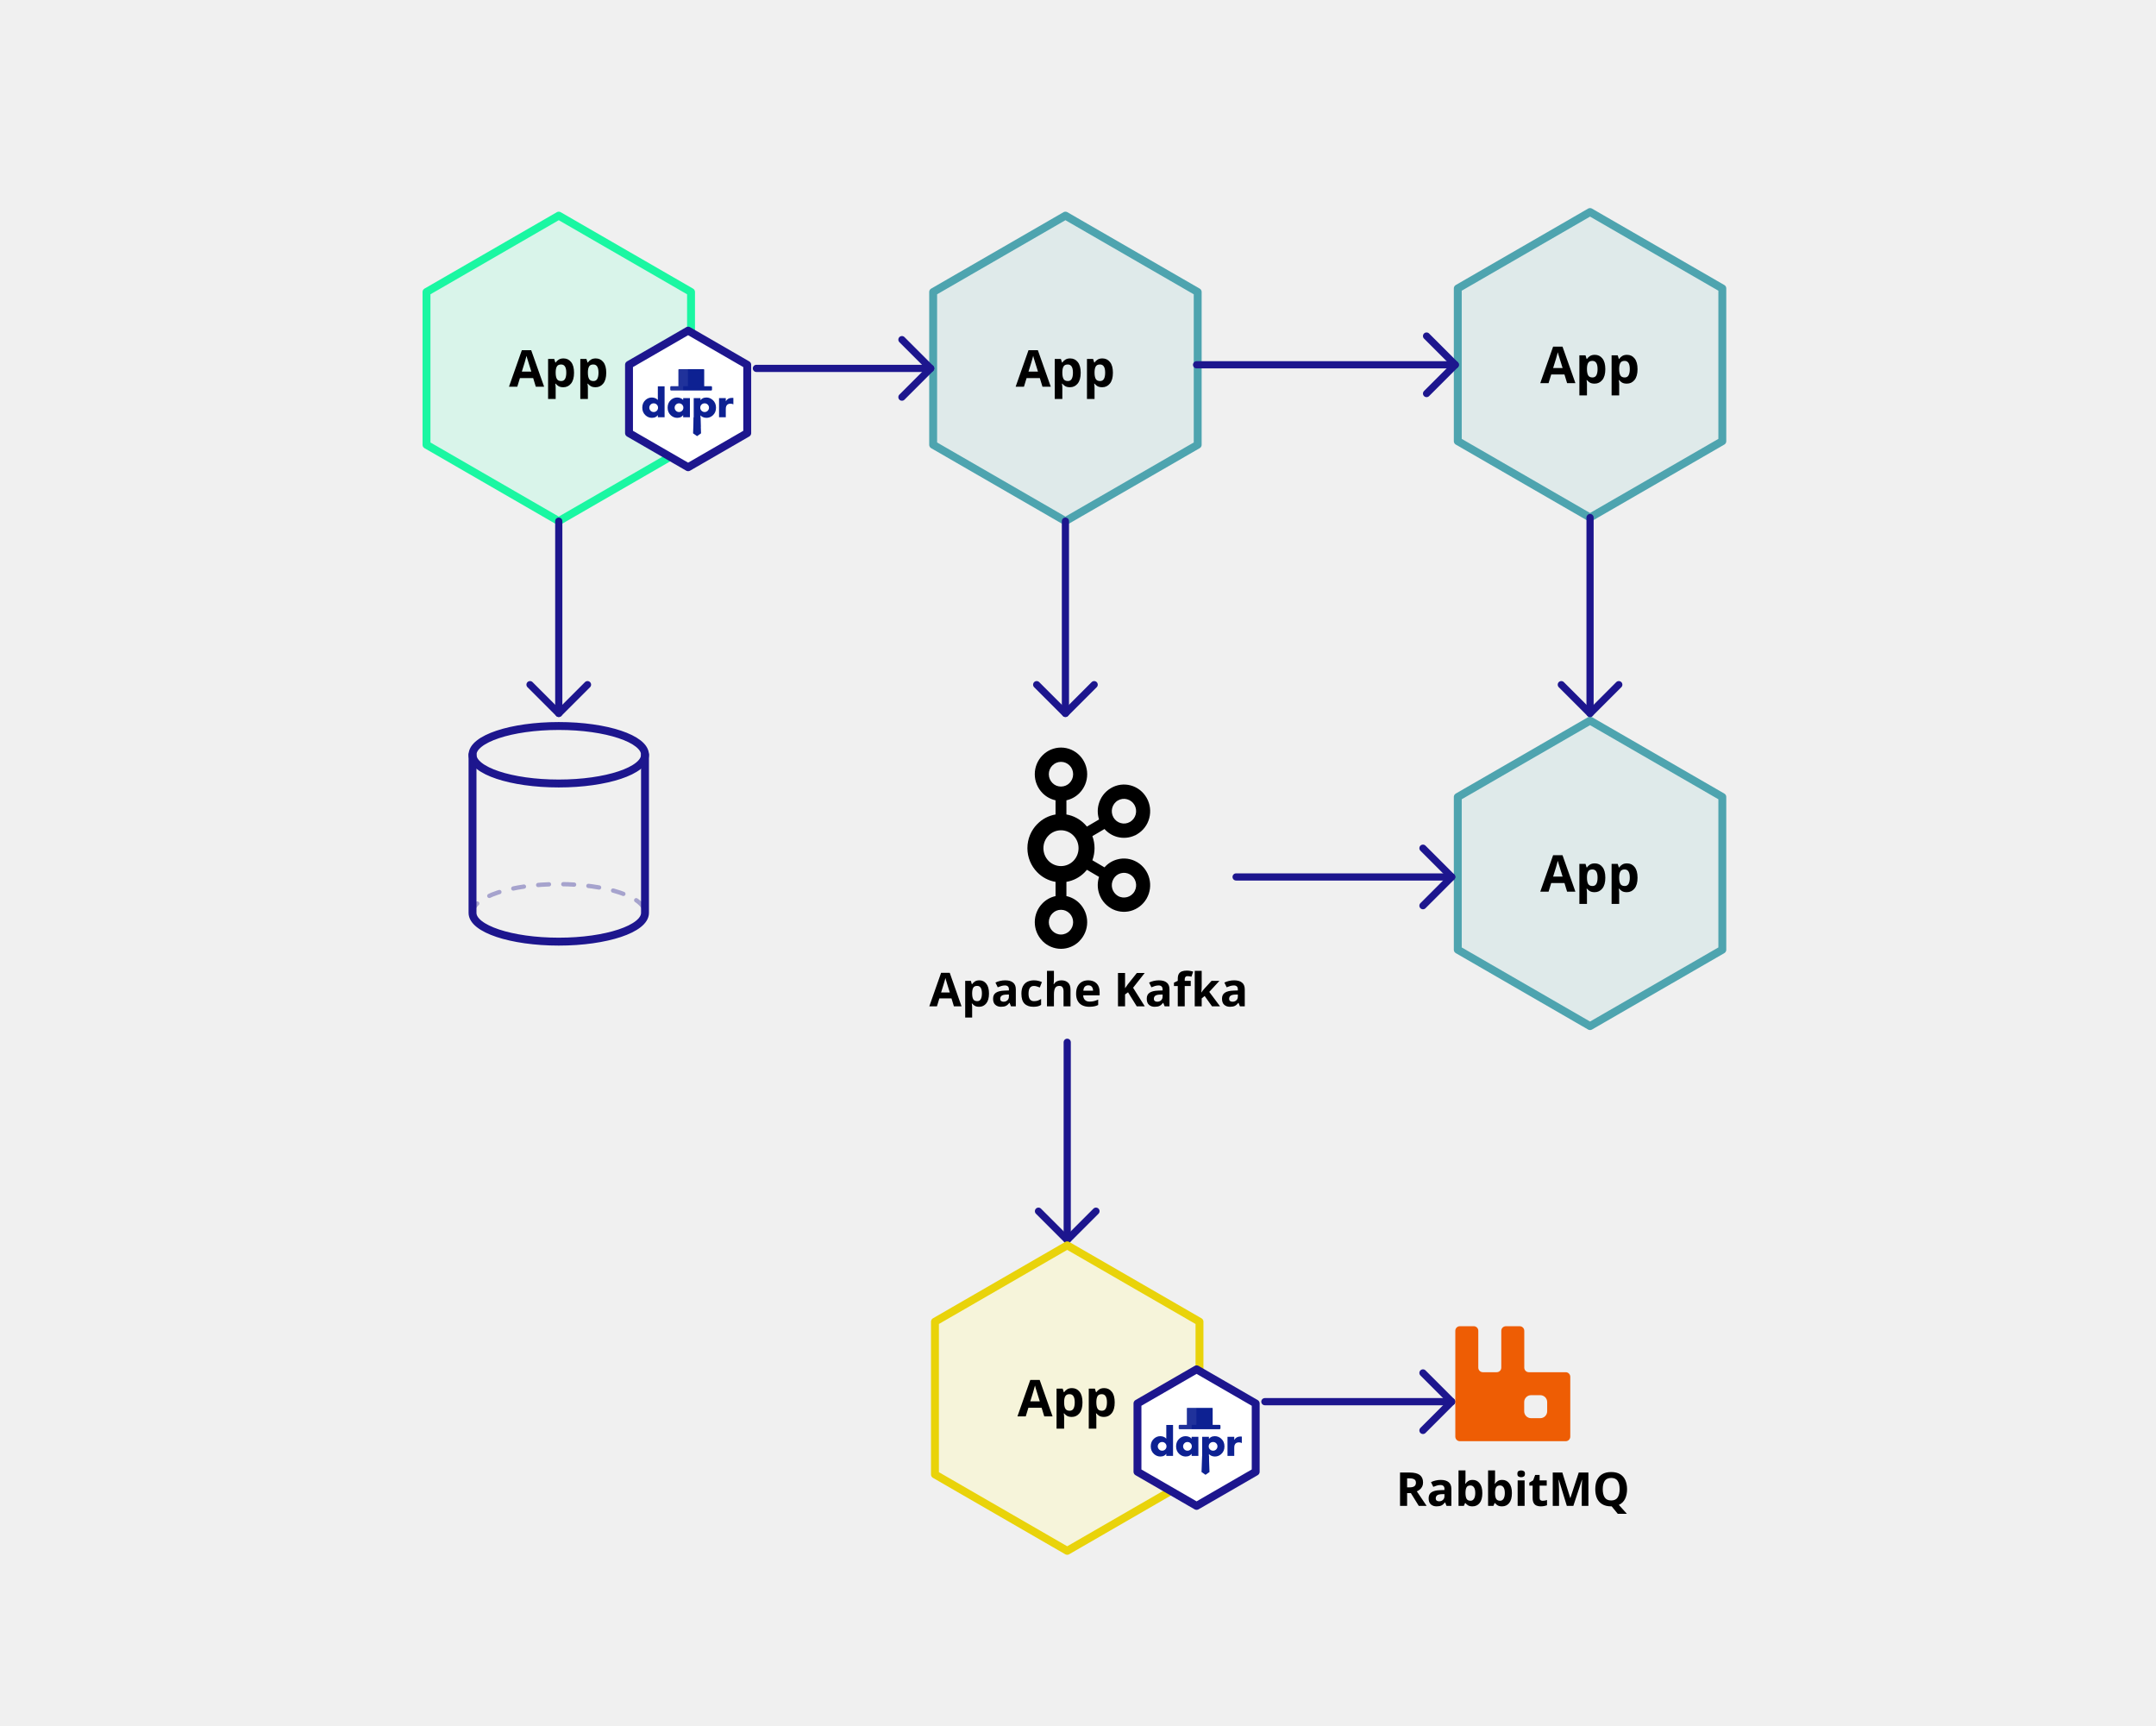
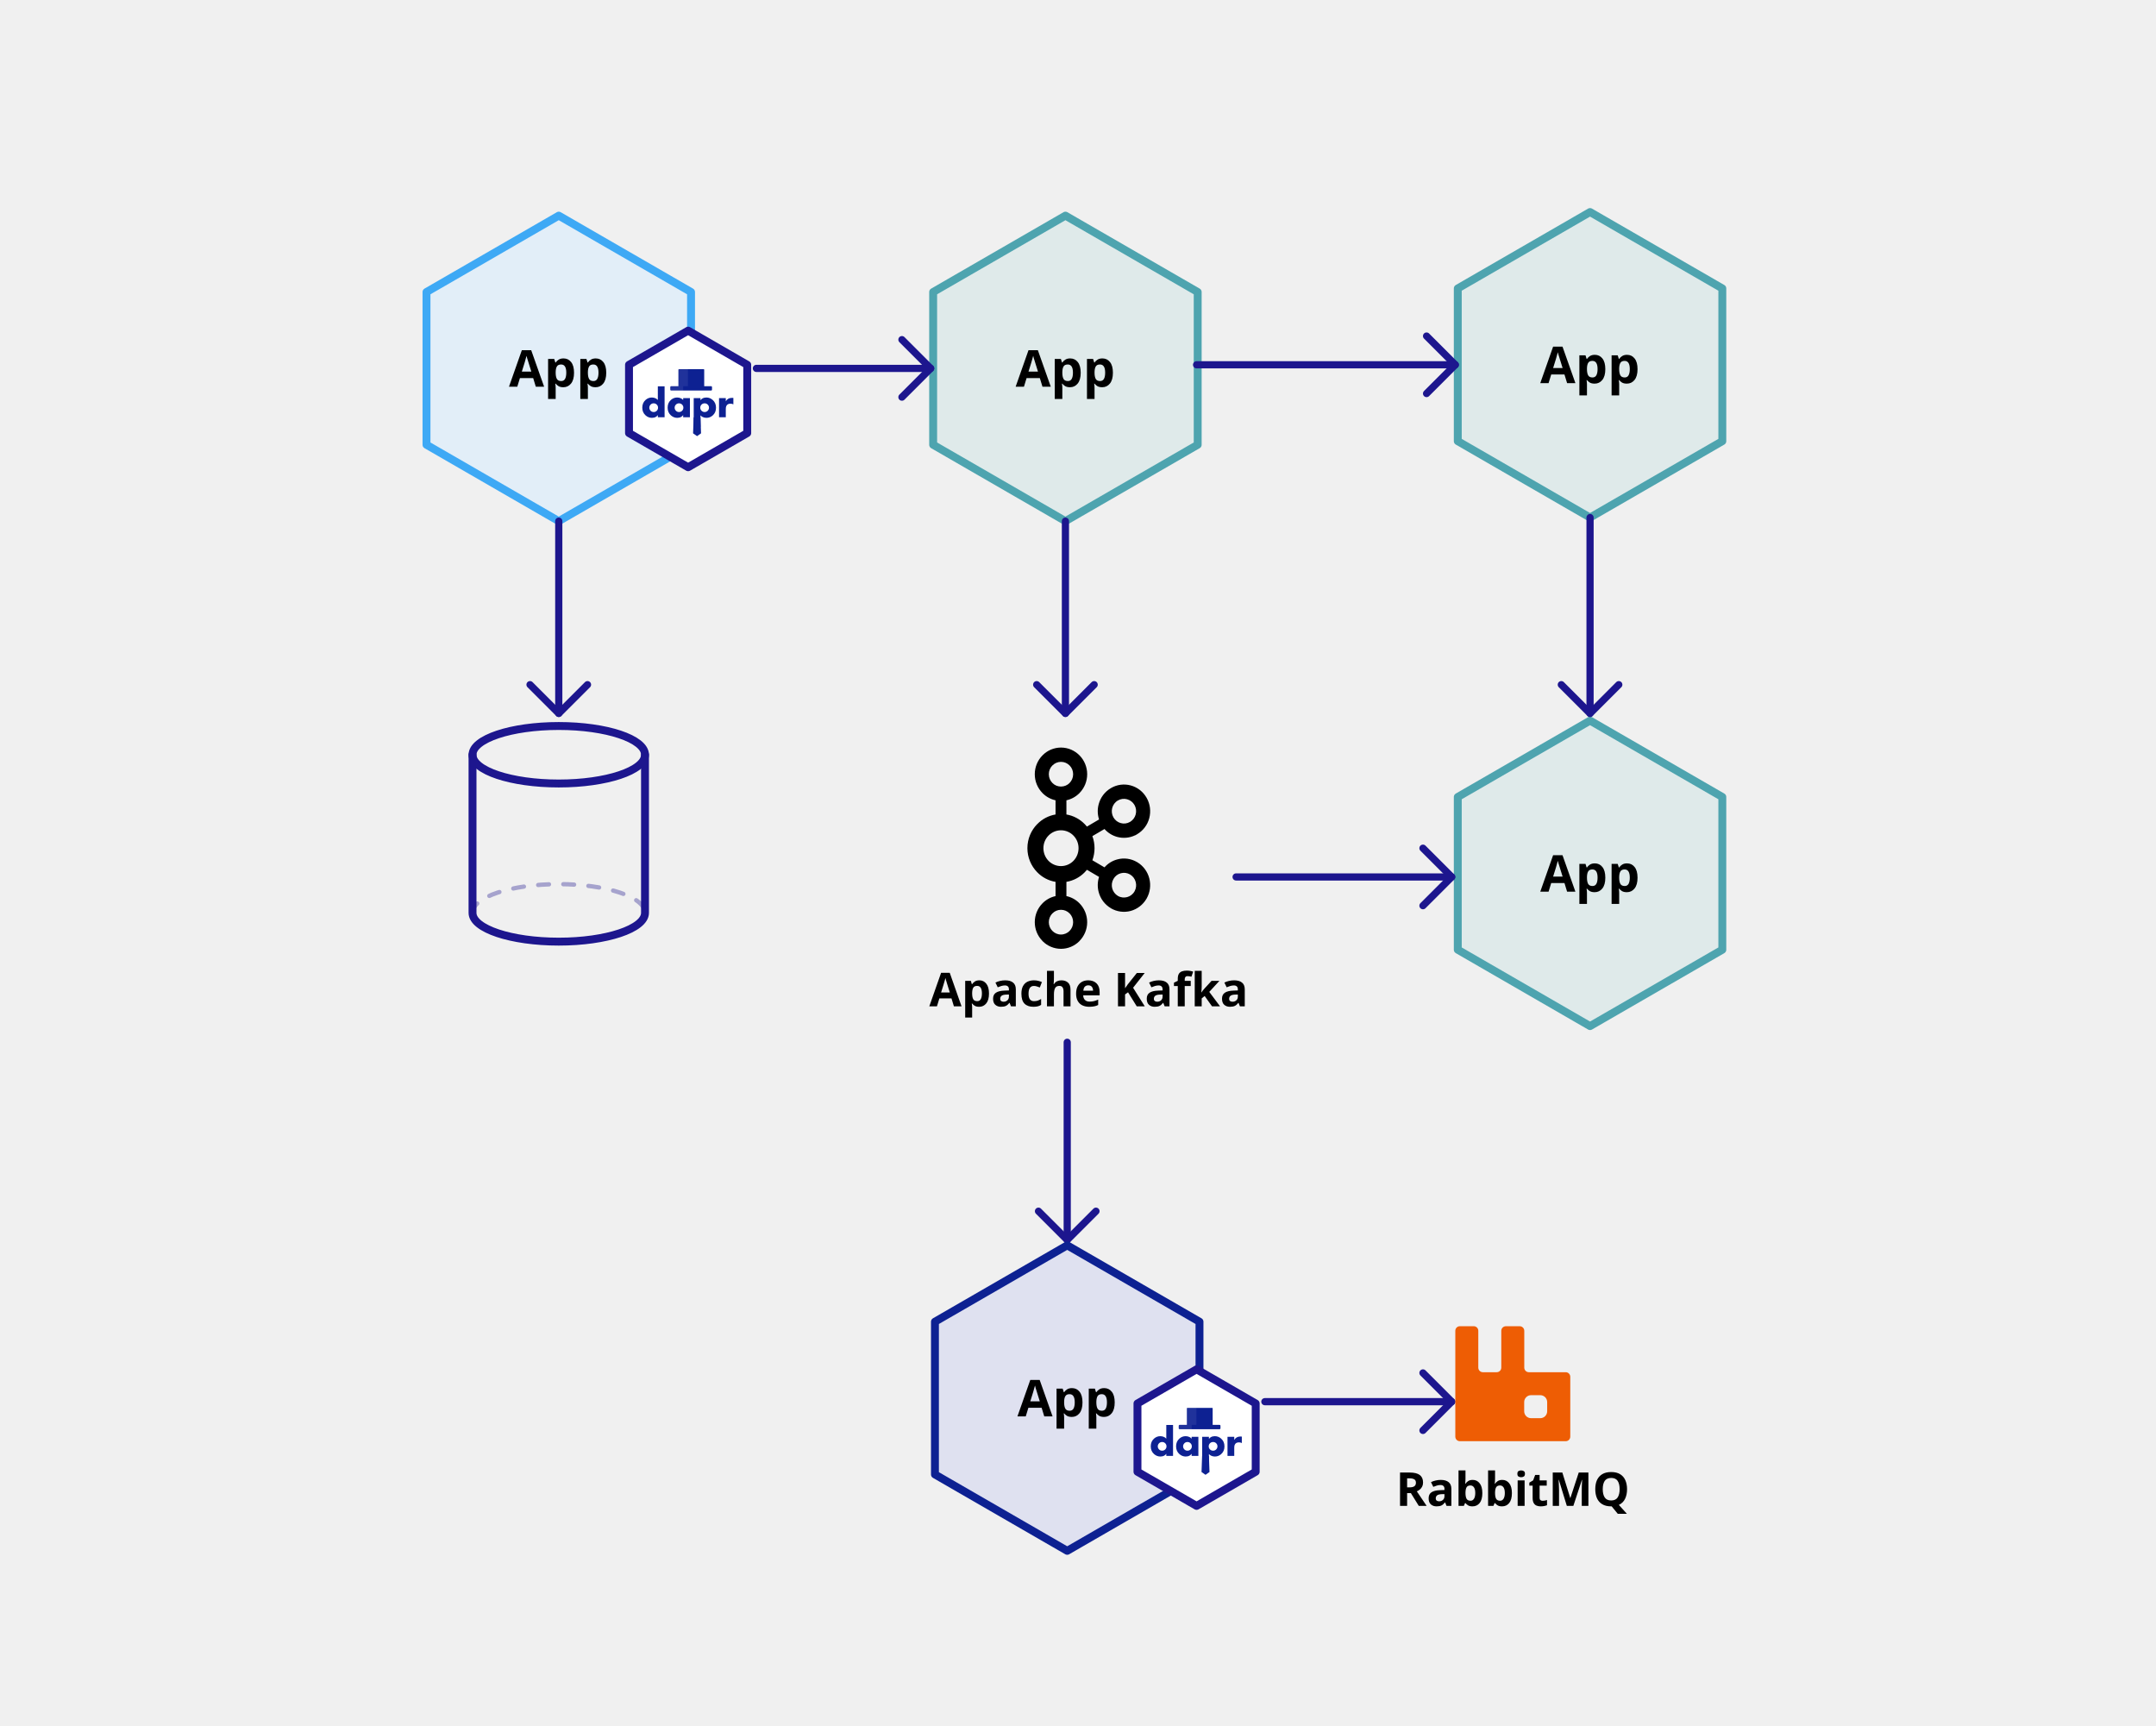
<svg xmlns="http://www.w3.org/2000/svg" width="600" height="480" viewBox="0 0 600 480" font-family="&quot;Noto Sans&quot;, Arial, Helvetica, sans-serif">
  <defs>
    <symbol id="value-prop-icon-apachekafka" viewBox="0 0 24 24">
      <path d="M9.71 2.136a1.43 1.43 0 0 0-2.047 0h-.007a1.48 1.48 0 0 0-.421 1.042c0 .41.161.777.422 1.039l.007.007c.257.264.616.426 1.019.426.404 0 .766-.162 1.027-.426l.003-.007c.261-.262.421-.629.421-1.039 0-.408-.159-.777-.421-1.042H9.71zM8.683 22.295c.404 0 .766-.167 1.027-.429l.003-.008c.261-.261.421-.631.421-1.036 0-.41-.159-.778-.421-1.044H9.71a1.42 1.42 0 0 0-1.027-.432 1.4 1.4 0 0 0-1.02.432h-.007c-.26.266-.422.634-.422 1.044 0 .406.161.775.422 1.036l.007.008c.258.262.617.429 1.02.429zm7.89-4.462c.359-.096.683-.33.882-.684l.027-.052a1.47 1.47 0 0 0 .114-1.067 1.454 1.454 0 0 0-.675-.896l-.021-.014a1.425 1.425 0 0 0-1.078-.132c-.36.091-.684.335-.881.686-.2.349-.241.75-.146 1.119.099.363.33.691.675.896h.002c.346.203.737.239 1.101.144zm-6.405-7.342a2.083 2.083 0 0 0-1.485-.627c-.58 0-1.103.242-1.482.627-.378.385-.612.916-.612 1.507s.233 1.124.612 1.514a2.08 2.08 0 0 0 2.967 0c.379-.39.612-.923.612-1.514s-.233-1.122-.612-1.507zm-.835-2.51c.843.141 1.6.552 2.178 1.144h.004c.092.093.182.196.265.299l1.446-.851a3.176 3.176 0 0 1-.047-1.808 3.149 3.149 0 0 1 1.456-1.926l.025-.016a3.062 3.062 0 0 1 2.345-.306c.77.21 1.465.721 1.898 1.482v.002c.431.757.518 1.626.313 2.408a3.145 3.145 0 0 1-1.456 1.928l-.198.118h-.02a3.095 3.095 0 0 1-2.154.201 3.127 3.127 0 0 1-1.514-.944l-1.444.848a4.162 4.162 0 0 1 0 2.879l1.444.846c.413-.47.939-.789 1.514-.944a3.041 3.041 0 0 1 2.371.319l.048.023v.002a3.17 3.17 0 0 1 1.408 1.906 3.215 3.215 0 0 1-.313 2.405l-.026.053-.003-.005a3.147 3.147 0 0 1-1.867 1.436 3.096 3.096 0 0 1-2.371-.318v-.006a3.156 3.156 0 0 1-1.456-1.927 3.175 3.175 0 0 1 .047-1.805l-1.446-.848a3.905 3.905 0 0 1-.265.294l-.004.005a3.938 3.938 0 0 1-2.178 1.138v1.699a3.09 3.09 0 0 1 1.56.862l.002.004c.565.572.914 1.368.914 2.243 0 .873-.35 1.664-.914 2.239l-.002.009a3.1 3.1 0 0 1-2.21.931 3.1 3.1 0 0 1-2.206-.93h-.002v-.009a3.186 3.186 0 0 1-.916-2.239c0-.875.35-1.672.916-2.243v-.004h.002a3.1 3.1 0 0 1 1.558-.862v-1.699a3.926 3.926 0 0 1-2.176-1.138l-.006-.005a4.098 4.098 0 0 1-1.173-2.874c0-1.122.452-2.136 1.173-2.872h.006a3.947 3.947 0 0 1 2.176-1.144V6.289a3.137 3.137 0 0 1-1.558-.864h-.002v-.004a3.192 3.192 0 0 1-.916-2.243c0-.871.35-1.669.916-2.243l.002-.002A3.084 3.084 0 0 1 8.683 0c.861 0 1.641.355 2.21.932v.002h.002c.565.574.914 1.372.914 2.243 0 .876-.35 1.667-.914 2.243l-.002.005a3.142 3.142 0 0 1-1.56.864v1.692zm8.121-1.129l-.012-.019a1.452 1.452 0 0 0-.87-.668 1.43 1.43 0 0 0-1.103.146h.002c-.347.2-.58.529-.677.896-.095.365-.054.768.146 1.119l.007.009c.2.347.519.579.874.673.357.103.755.059 1.098-.144l.019-.009a1.47 1.47 0 0 0 .657-.885 1.493 1.493 0 0 0-.141-1.118" />
    </symbol>
    <symbol id="value-prop-dapr-logo" viewBox="0 0 367 270">
      <g stroke="none" stroke-width="1" fill="none" fill-rule="evenodd">
        <path d="M89.792,193.509 L62.9,193.509 L62.9,185.064 C60.331,188.289 57.735,190.639 55.111,192.115 C50.52,194.684 45.3,195.968 39.452,195.968 C29.996,195.968 21.579,192.716 14.2,186.212 C5.4,178.45 1,168.175 1,155.385 C1,142.376 5.509,131.991 14.528,124.23 C21.688,118.054 29.914,114.965 39.206,114.965 C44.617,114.965 49.7,116.113 54.455,118.409 C57.188,119.721 60.003,121.88 62.9,124.886 L62.9,70.365 L89.792,70.365 L89.792,193.509 Z M63.72,155.467 C63.72,150.657 62.026,146.571 58.637,143.21 C55.248,139.848 51.149,138.168 46.339,138.168 C40.982,138.168 36.582,140.19 33.139,144.235 C30.351,147.514 28.958,151.258 28.958,155.467 C28.958,159.676 30.351,163.42 33.139,166.699 C36.528,170.744 40.928,172.766 46.339,172.766 C51.203,172.766 55.316,171.099 58.678,167.765 C62.039,164.431 63.72,160.331 63.72,155.467 Z M190.65,193.509 L163.758,193.509 L163.758,185.064 C161.189,188.289 158.593,190.639 155.97,192.115 C151.378,194.684 146.159,195.968 140.31,195.968 C130.854,195.968 122.437,192.716 115.058,186.212 C106.258,178.45 101.858,168.175 101.858,155.385 C101.858,142.376 106.368,131.991 115.386,124.23 C122.546,118.054 130.772,114.965 140.064,114.965 C145.475,114.965 150.558,116.113 155.314,118.409 C158.047,119.721 160.862,121.88 163.758,124.886 L163.758,117.425 L190.65,117.425 L190.65,193.509 Z M164.578,155.467 C164.578,150.657 162.884,146.571 159.495,143.21 C156.106,139.848 152.007,138.168 147.197,138.168 C141.841,138.168 137.441,140.19 133.997,144.235 C131.21,147.514 129.816,151.258 129.816,155.467 C129.816,159.676 131.21,163.42 133.997,166.699 C137.386,170.744 141.786,172.766 147.197,172.766 C152.062,172.766 156.175,171.099 159.536,167.765 C162.898,164.431 164.578,160.331 164.578,155.467 Z M294.542,155.549 C294.542,168.558 290.033,178.942 281.014,186.704 C273.854,192.88 265.628,195.968 256.336,195.968 C250.925,195.968 245.842,194.821 241.087,192.525 C238.354,191.213 235.539,189.054 232.642,186.048 L232.642,231.551 L205.75,231.551 L205.75,117.425 L232.642,117.425 L232.642,125.87 C235.047,122.699 237.643,120.349 240.431,118.819 C245.022,116.25 250.242,114.965 256.09,114.965 C265.546,114.965 273.963,118.218 281.342,124.722 C290.142,132.483 294.542,142.759 294.542,155.549 Z M266.584,155.467 C266.584,151.149 265.218,147.405 262.485,144.235 C259.042,140.19 254.614,138.168 249.203,138.168 C244.339,138.168 240.226,139.835 236.864,143.169 C233.503,146.503 231.822,150.602 231.822,155.467 C231.822,160.277 233.516,164.362 236.905,167.724 C240.294,171.085 244.393,172.766 249.203,172.766 C254.614,172.766 259.014,170.744 262.403,166.699 C265.191,163.42 266.584,159.676 266.584,155.467 Z M363.671,142.267 C359.9,140.463 356.074,139.561 352.193,139.561 C343.339,139.561 337.6,143.169 334.976,150.384 C333.992,153.007 333.5,156.533 333.5,160.96 L333.5,193.509 L306.609,193.509 L306.609,117.425 L333.5,117.425 L333.5,129.887 C336.342,125.46 339.403,122.262 342.683,120.295 C347.11,117.671 352.357,116.359 358.424,116.359 C359.845,116.359 361.594,116.441 363.671,116.605 L363.671,142.267 Z" fill="#0D2192" />
        <polygon fill="#0D2192" fill-rule="nonzero" points="205.538 194.062 232.615 194.062 234.947 257.634 219.076 268.754 203.206 257.634" />
        <rect fill="#0D2192" fill-rule="nonzero" x="144.829" y="2.279" width="102.723" height="72.294" rx="2" />
        <rect fill="#FFFFFF" fill-rule="nonzero" opacity="0.08" x="144.829" y="2.279" width="37.998" height="72.294" />
        <rect fill="#0D2192" fill-rule="nonzero" x="112.391" y="69.909" width="166.248" height="17.351" rx="3.72" />
        <rect fill="#FFFFFF" fill-rule="nonzero" opacity="0.08" x="112.391" y="69.909" width="51.438" height="21.355" />
      </g>
    </symbol>
    <symbol id="value-prop-icon-rabbitmq" viewBox="0 0 24 24">
      <path d="M23.035 9.601h-7.677a.956.956 0 01-.962-.962V.962a.956.956 0 00-.962-.956H10.56a.956.956 0 00-.962.956V8.64a.956.956 0 01-.962.962H5.762a.956.956 0 01-.961-.962V.962A.956.956 0 003.839 0H.959a.956.956 0 00-.956.962v22.076A.956.956 0 00.965 24h22.07a.956.956 0 00.962-.962V10.58a.956.956 0 00-.962-.98zm-3.86 8.152a1.437 1.437 0 01-1.437 1.443h-1.924a1.437 1.437 0 01-1.436-1.443v-1.917a1.437 1.437 0 011.436-1.443h1.924a1.437 1.437 0 011.437 1.443z" />
    </symbol>
  </defs>
  <g aria-hidden="true" stroke-linecap="round" stroke-linejoin="round">
    <g transform="translate(0.00,0.00)">
      <g>
        <g>
          <polygon points="296.50,60.00 333.31,81.25 333.31,123.75 296.50,145.00 259.69,123.75 259.69,81.25" fill="#D3E6E6" fill-opacity="0.6" stroke="#4EA4AF" stroke-width="2.2" />
          <text x="296.5" y="107.6" text-anchor="middle" font-size="14.167" font-weight="600" fill="#000000">
            <tspan x="296.5" dy="0">App</tspan>
          </text>
        </g>
        <g>
          <polygon points="442.50,59.00 479.31,80.25 479.31,122.75 442.50,144.00 405.69,122.75 405.69,80.25" fill="#D3E6E6" fill-opacity="0.6" stroke="#4EA4AF" stroke-width="2.2" />
          <text x="442.5" y="106.6" text-anchor="middle" font-size="14.167" font-weight="600" fill="#000000">
            <tspan x="442.5" dy="0">App</tspan>
          </text>
        </g>
        <g>
          <polygon points="442.50,200.50 479.31,221.75 479.31,264.25 442.50,285.50 405.69,264.25 405.69,221.75" fill="#D3E6E6" fill-opacity="0.6" stroke="#4EA4AF" stroke-width="2.2" />
          <text x="442.5" y="248.1" text-anchor="middle" font-size="14.167" font-weight="600" fill="#000000">
            <tspan x="442.5" dy="0">App</tspan>
          </text>
        </g>
        <g>
          <use href="#value-prop-icon-apachekafka" fill="#000000" x="275" y="208" width="56" height="56" />
          <text x="303" y="280" text-anchor="middle" font-size="13" font-weight="700" fill="#000000">
            <tspan x="303" dy="0">Apache Kafka</tspan>
          </text>
        </g>
        <g stroke="#1D168E" stroke-width="2" fill="none" opacity="1">
          <line x1="333" y1="101.5" x2="405" y2="101.5" />
          <polyline points="-8,-8 0,0 -8,8" opacity="1" transform="translate(405,101.5) rotate(0)" />
        </g>
        <g stroke="#1D168E" stroke-width="2" fill="none" opacity="1">
          <line x1="296.5" y1="145" x2="296.5" y2="198.5" />
          <polyline points="-8,-8 0,0 -8,8" opacity="1" transform="translate(296.5,198.5) rotate(90)" />
        </g>
        <g stroke="#1D168E" stroke-width="2" fill="none" opacity="1">
          <line x1="442.5" y1="144" x2="442.5" y2="198.5" />
          <polyline points="-8,-8 0,0 -8,8" opacity="1" transform="translate(442.5,198.5) rotate(90)" />
        </g>
        <g stroke="#1D168E" stroke-width="2" fill="none" opacity="1">
          <line x1="344" y1="244" x2="404" y2="244" />
          <polyline points="-8,-8 0,0 -8,8" opacity="1" transform="translate(404,244) rotate(0)" />
        </g>
      </g>
      <g opacity="1">
        <g>
-           <polygon points="155.50,60.00 192.31,81.25 192.31,123.75 155.50,145.00 118.69,123.75 118.69,81.25" fill="#CAF7E6" fill-opacity="0.6" stroke="#1AF7A2" stroke-width="2.2" />
+           <polygon points="155.50,60.00 192.31,81.25 192.31,123.75 155.50,145.00 118.69,123.75 118.69,81.25" fill="#D8ECFD" fill-opacity="0.6" stroke="#3EA9F5" stroke-width="2.2" />
          <text x="155.5" y="107.6" text-anchor="middle" font-size="14.167" font-weight="600" fill="#000000">
            <tspan x="155.5" dy="0">App</tspan>
          </text>
        </g>
        <g>
          <polygon points="191.50,92.00 207.95,101.50 207.95,120.50 191.50,130.00 175.05,120.50 175.05,101.50" fill="#fff" stroke="#1D168E" stroke-width="2.2" />
          <use href="#value-prop-dapr-logo" x="178.675" y="102.565" width="25.65" height="18.871" />
        </g>
      </g>
      <g stroke="#1D168E" stroke-width="2" fill="none" opacity="1">
        <line x1="210.5" y1="102.5" x2="259" y2="102.5" />
        <polyline points="-8,-8 0,0 -8,8" opacity="1" transform="translate(259,102.5) rotate(0)" />
      </g>
      <g stroke="#1D168E" stroke-width="2" fill="none" opacity="1">
        <line x1="155.5" y1="145" x2="155.5" y2="198.5" />
        <polyline points="-8,-8 0,0 -8,8" opacity="1" transform="translate(155.5,198.5) rotate(90)" />
      </g>
      <g fill="none" stroke="#1D168E" stroke-width="2.2" opacity="1">
        <ellipse cx="155.5" cy="210" rx="24" ry="8" />
        <path d="M131.5 210V254A24 8 0 0 0 179.5 254V210" />
        <path d="M131.5 254A24 8 0 0 1 179.5 254" stroke-width="1.2" stroke-opacity="0.35" stroke-dasharray="3 4" />
      </g>
      <g stroke="#1D168E" stroke-width="2" fill="none" opacity="1">
        <line x1="297" y1="290" x2="297" y2="345" />
        <polyline points="-8,-8 0,0 -8,8" opacity="1" transform="translate(297,345) rotate(90)" />
      </g>
      <g opacity="1">
        <g>
-           <polygon points="297.00,346.50 333.81,367.75 333.81,410.25 297.00,431.50 260.19,410.25 260.19,367.75" fill="#FAF6CB" fill-opacity="0.6" stroke="#E9D30A" stroke-width="2.2" />
+           <polygon points="297.00,346.50 333.81,367.75 333.81,410.25 297.00,431.50 260.19,410.25 260.19,367.75" fill="#D3D7F0" fill-opacity="0.6" stroke="#0D2192" stroke-width="2.2" />
          <text x="297" y="394.1" text-anchor="middle" font-size="14.167" font-weight="600" fill="#000000">
            <tspan x="297" dy="0">App</tspan>
          </text>
        </g>
        <g>
          <polygon points="333.00,381.00 349.45,390.50 349.45,409.50 333.00,419.00 316.55,409.50 316.55,390.50" fill="#fff" stroke="#1D168E" stroke-width="2.2" />
          <use href="#value-prop-dapr-logo" x="320.175" y="391.565" width="25.65" height="18.871" />
        </g>
      </g>
      <g stroke="#1D168E" stroke-width="2" fill="none" opacity="1">
        <line x1="352" y1="390" x2="404" y2="390" />
        <polyline points="-8,-8 0,0 -8,8" opacity="1" transform="translate(404,390) rotate(0)" />
      </g>
      <g opacity="1">
        <use href="#value-prop-icon-rabbitmq" fill="#EE5D04" x="405" y="369" width="32" height="32" />
        <text x="421" y="419" text-anchor="middle" font-size="13" font-weight="700" fill="#000000">
          <tspan x="421" dy="0">RabbitMQ</tspan>
        </text>
      </g>
    </g>
  </g>
</svg>
